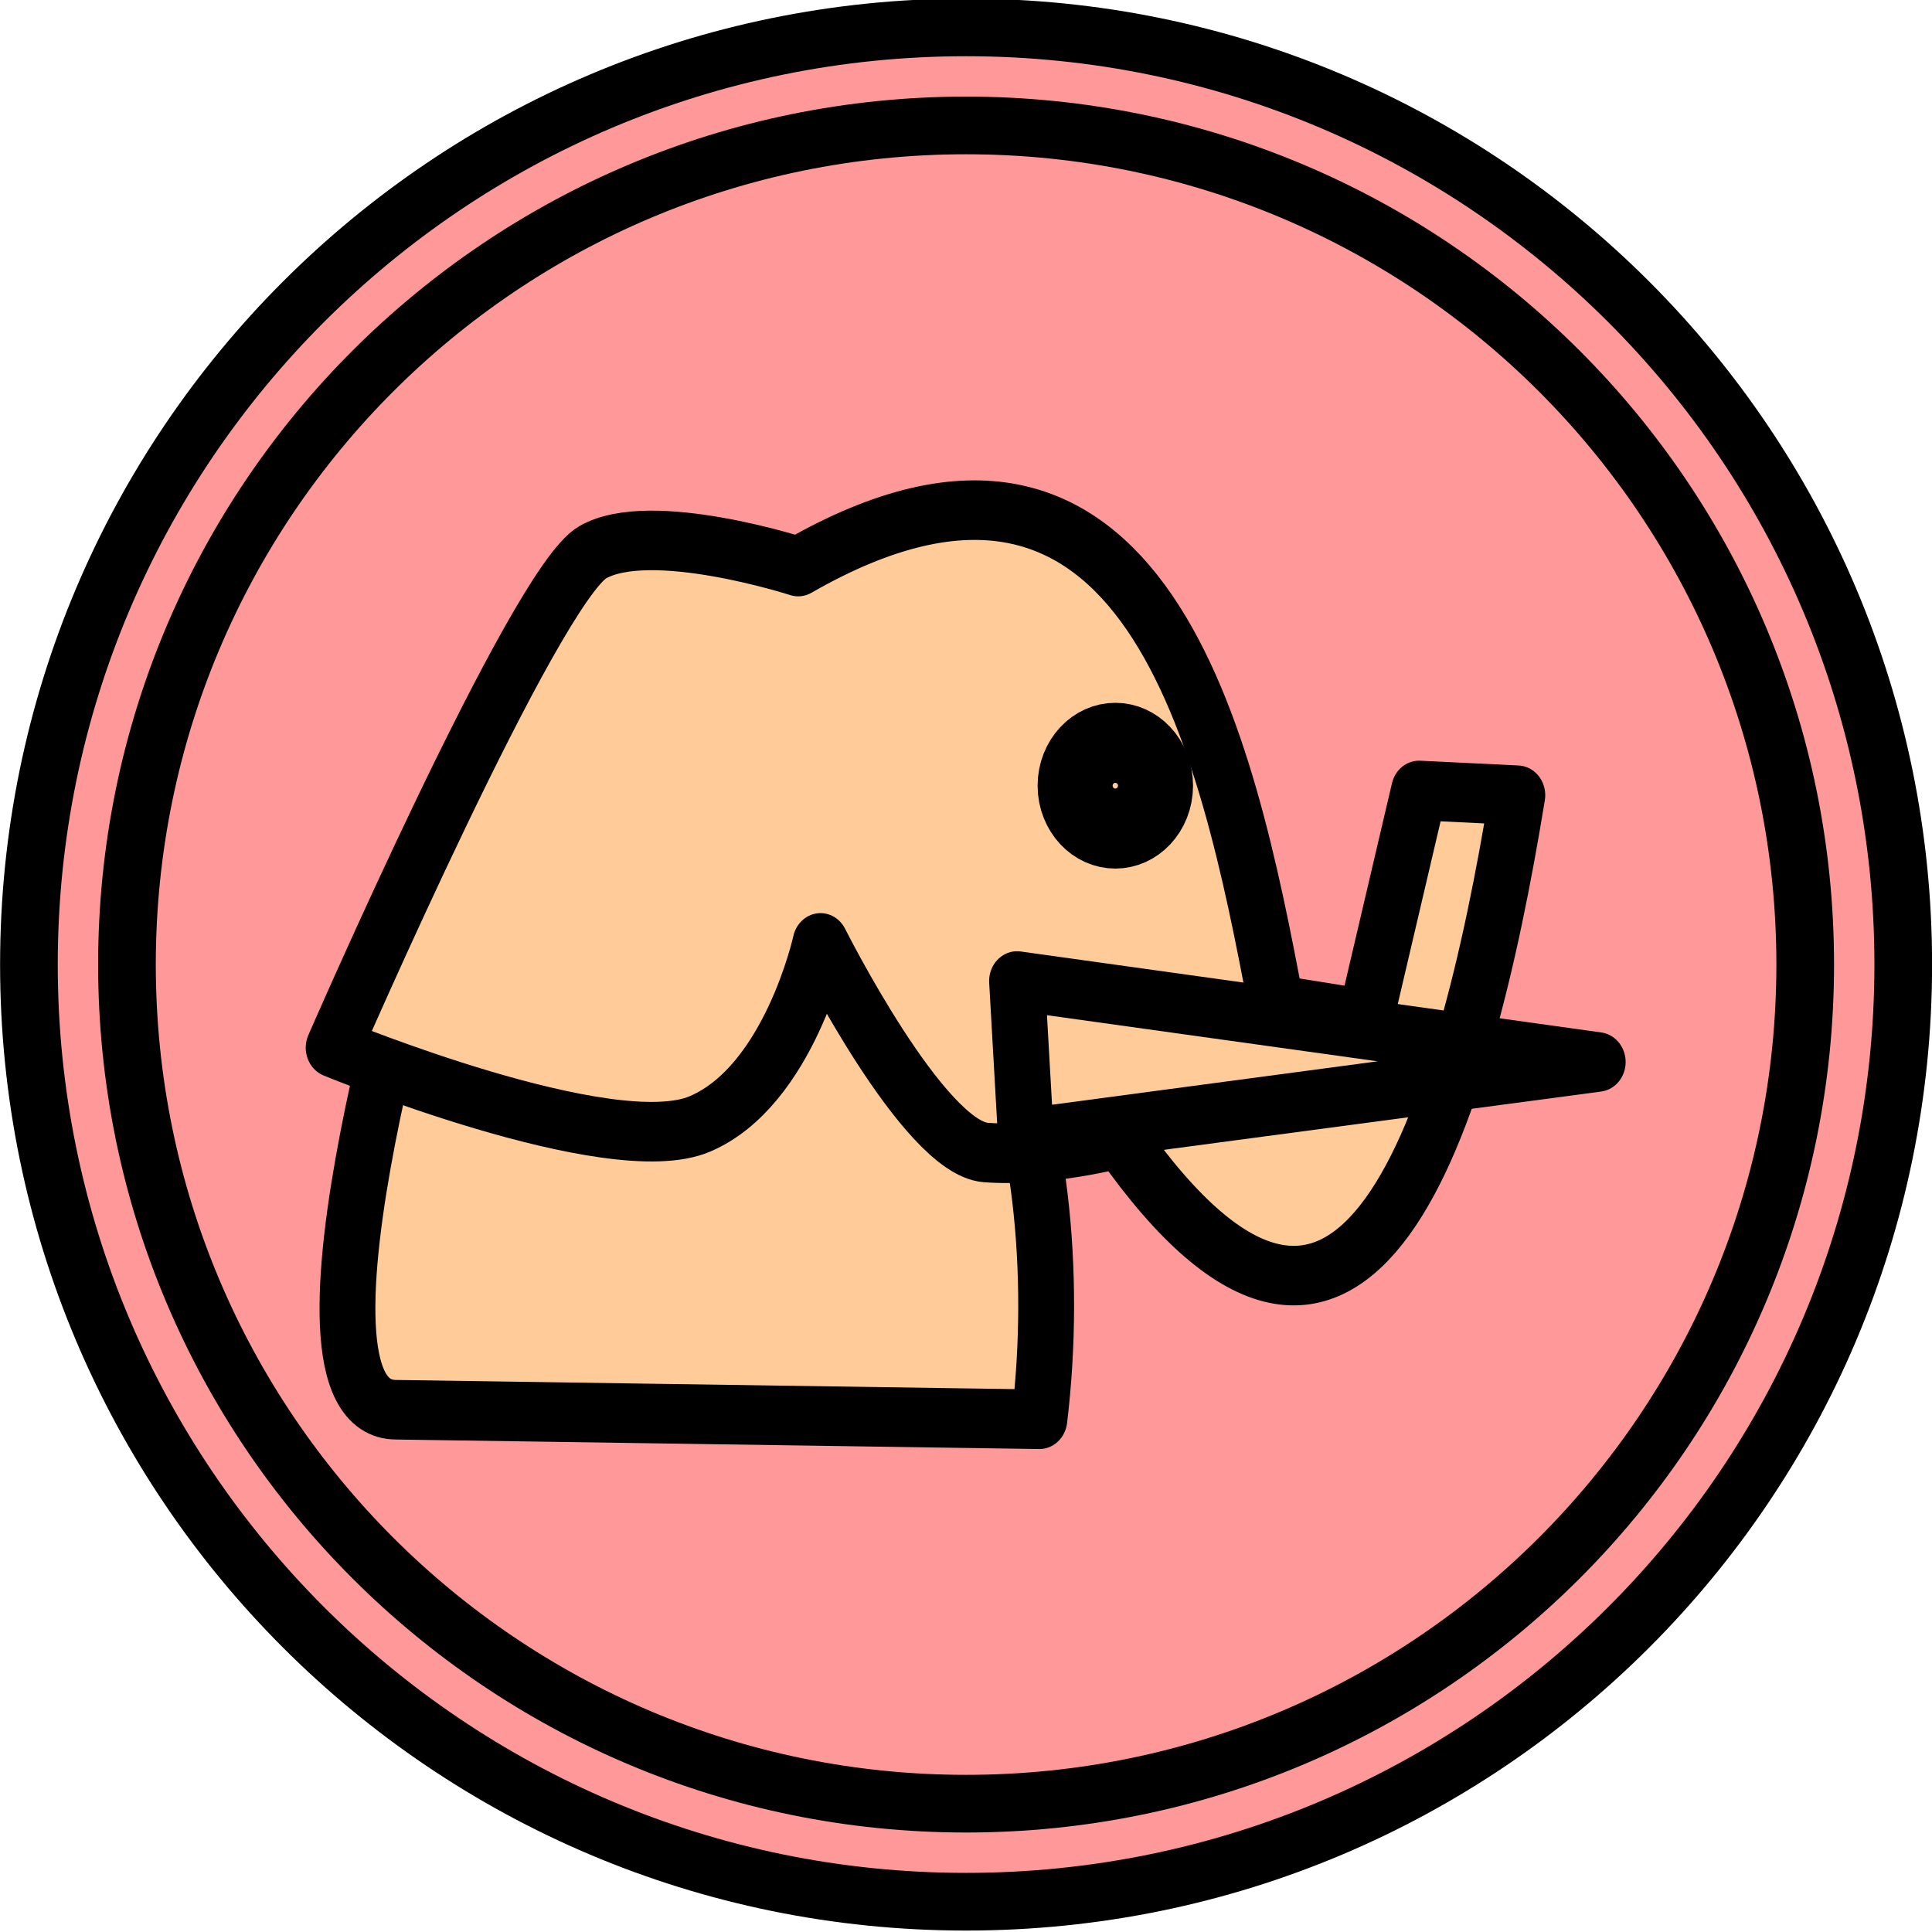
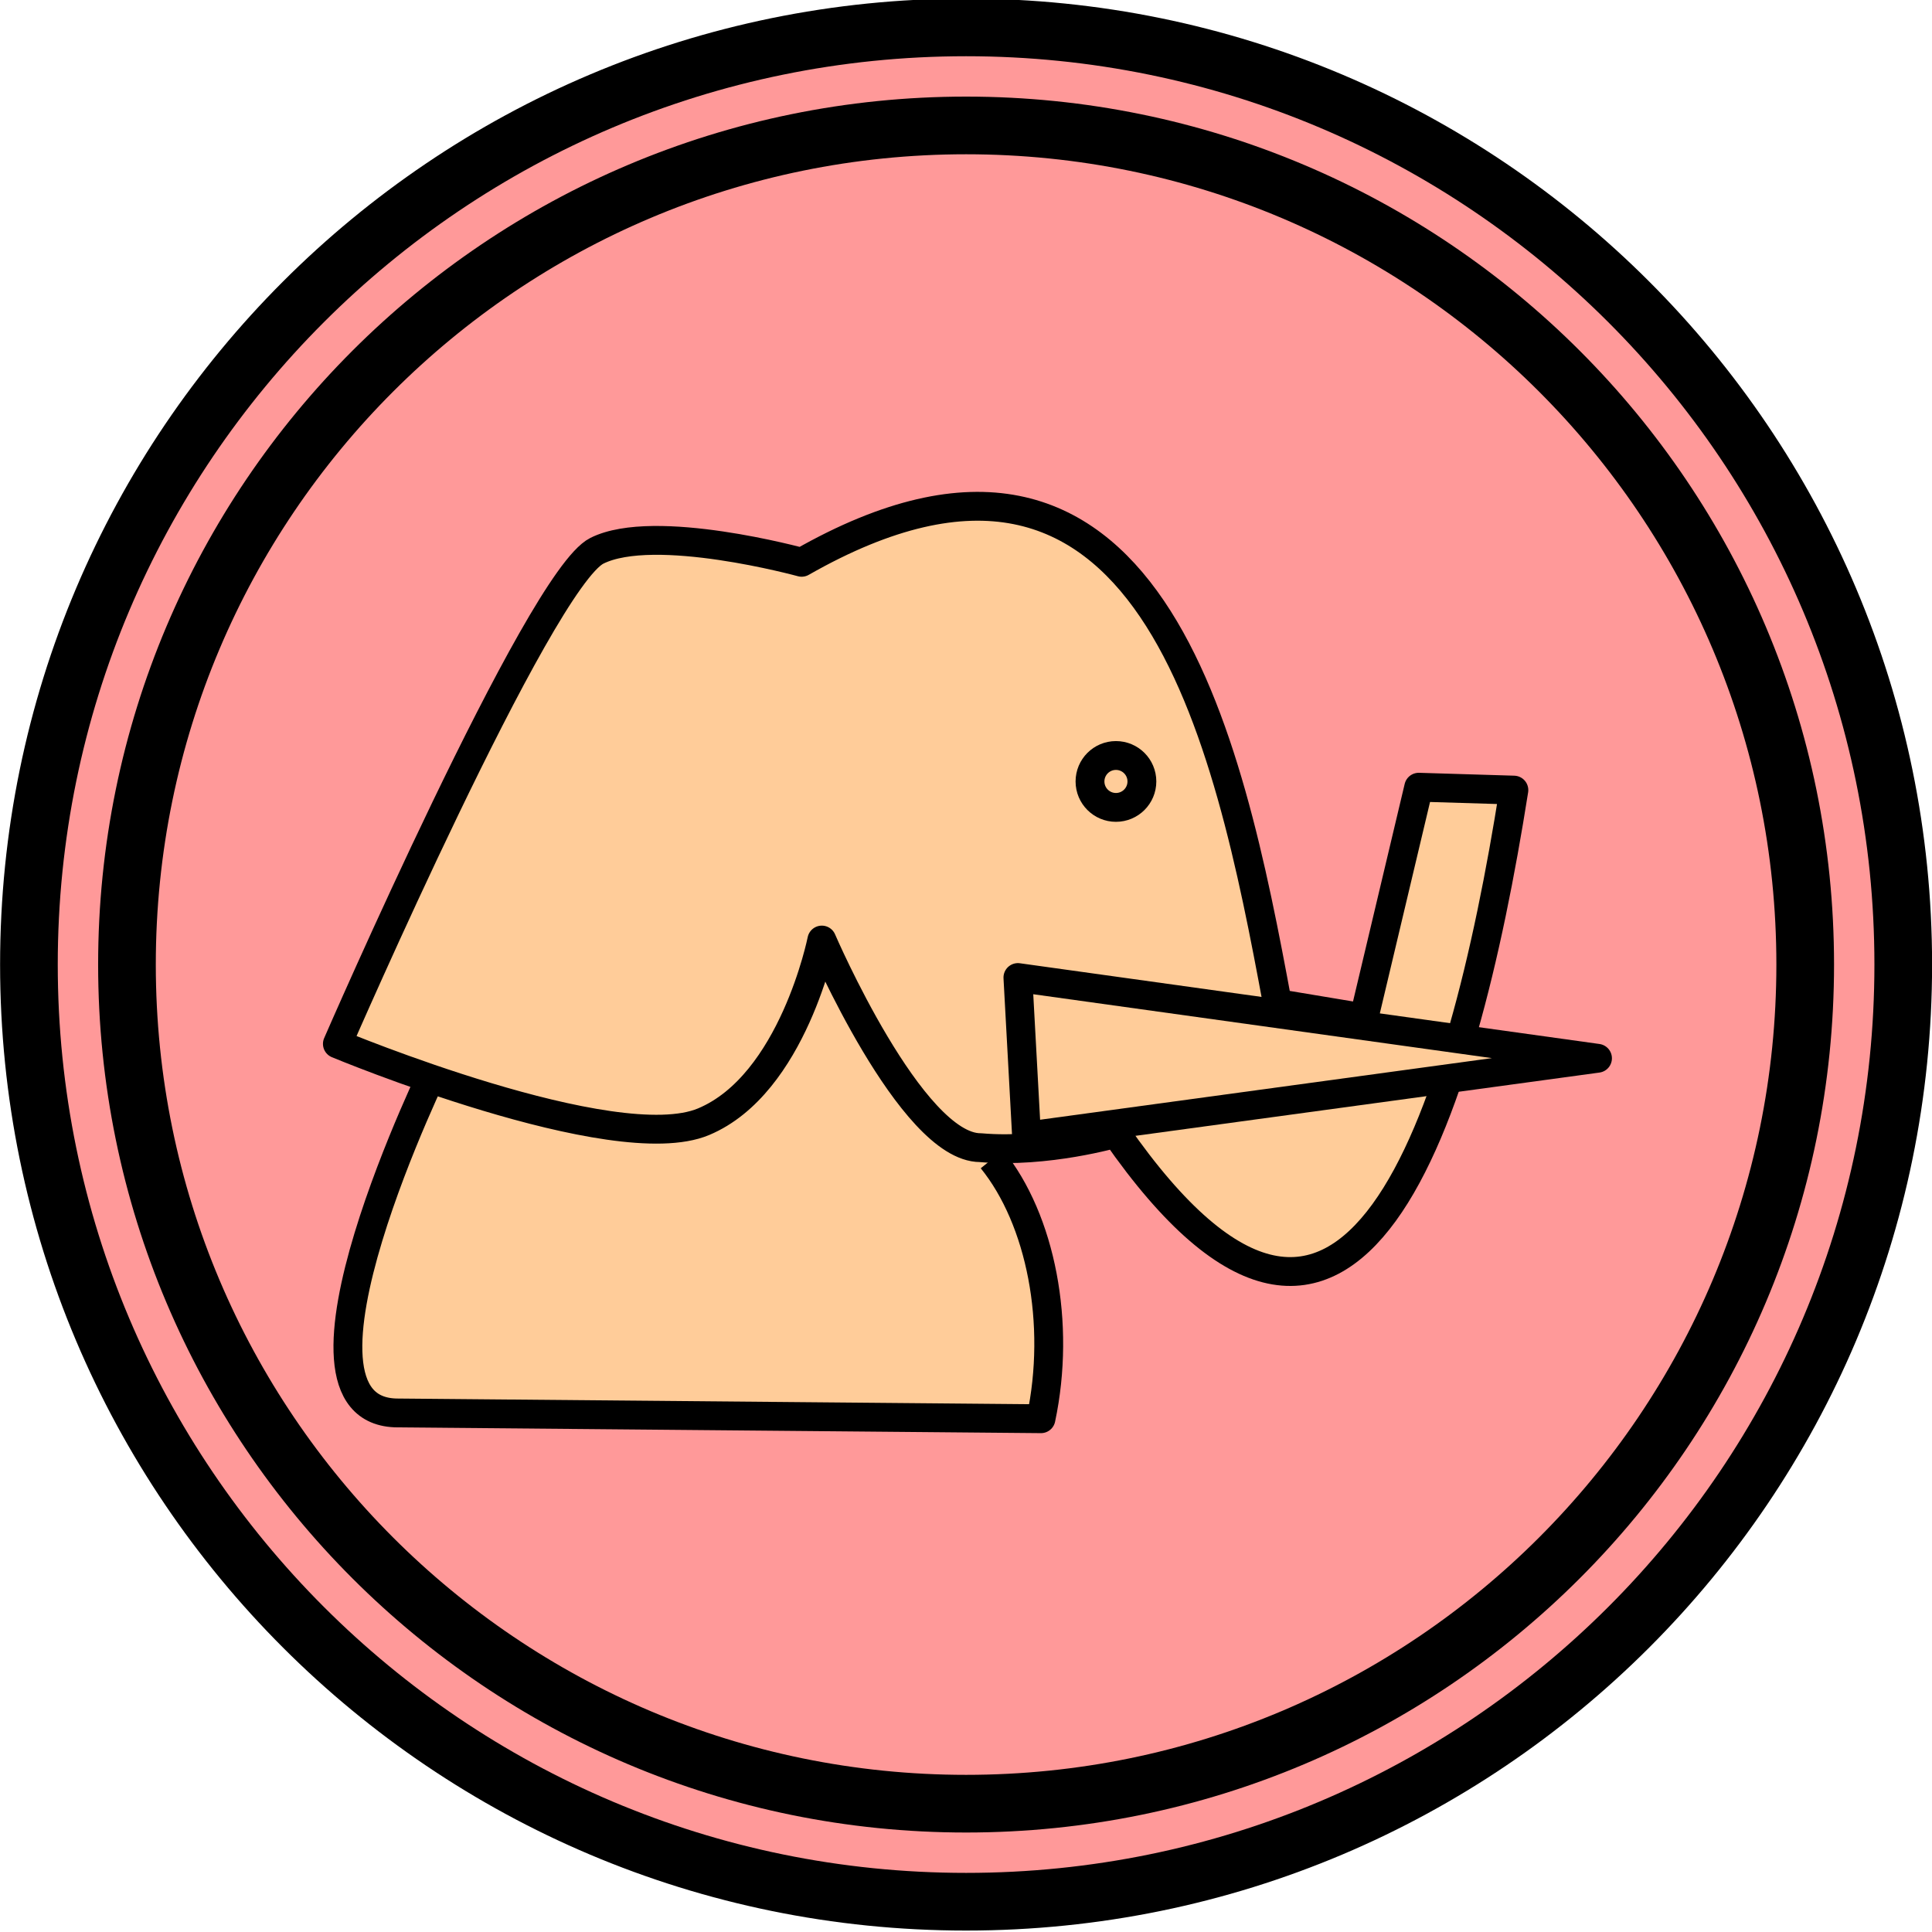
<svg xmlns="http://www.w3.org/2000/svg" version="1.1" id="Capa_1" x="0px" y="0px" viewBox="0 0 67 67" style="enable-background:new 0 0 67 67;" xml:space="preserve">
  <style type="text/css">
	.st0{fill:#FF9999;stroke:#000000;stroke-width:2;stroke-linecap:round;stroke-linejoin:bevel;}
	.st1{fill:none;stroke:#000000;stroke-width:2;stroke-linecap:round;stroke-linejoin:bevel;stroke-miterlimit:3.583;}
- 	.st2{fill:#FFCC99;stroke:#000000;stroke-width:1.25;stroke-linejoin:round;}
- 	.st3{fill:#FFCC99;stroke:#000000;stroke-width:1.68;stroke-linecap:round;stroke-linejoin:round;}
+ 	.st2{fill:#FFCC99;}
+ 	.st3{fill:#FFCC99;stroke:#000000;stroke-linejoin:round;}
+ 	.st4{fill:#FFCC99;stroke:#000000;stroke-linecap:round;stroke-linejoin:round;}
</style>
  <g transform="translate(-209.06 -10.25)">
    <g transform="translate(-19.937 .5)">
      <g>
        <circle class="st0" cx="262.5" cy="43.2" r="32.5" />
        <circle class="st1" cx="262.5" cy="43.2" r="29.1" />
      </g>
-       <g transform="matrix(0 1.652 -1.549 0 1259.5 -543.02)">
-         <g>
-           <path class="st2" d="M356,643.1c1.9-1.1,5.3-1.5,8.4-1.1l-0.2,14.4c0,2.9-11.4-0.9-11.4-0.9" />
-           <path class="st2" d="M354.4,646.9c0,0,3,0.7,3.8,2.7s-1.6,8.2-1.6,8.2s-9.7-4.5-10.4-5.8s0.3-4.6,0.3-4.6      c-4.2-7.8,3.7-9.6,9.2-10.7l0.3-2l-4.8-1.2l0.1-2.2c6.9,1.2,14.3,3.6,7.2,8.9c0,0,0.4,1.6,0.3,3S354.4,646.9,354.4,646.9      L354.4,646.9z" />
-           <path class="st2" d="M358.5,642.3l-1.6-12.8l-1.7,13L358.5,642.3z" />
-         </g>
-         <ellipse class="st3" cx="351.1" cy="640.3" rx="0.9" ry="0.9" />
-       </g>
    </g>
  </g>
+   <rect x="20.6" y="29.5" class="st2" width="13.6" height="12.1" />
+   <path class="st3" d="M34.4,40.2c1.7,2.1,2.4,5.7,1.7,9L13.8,49c-4.6,0,1.4-12.2,1.4-12.2" />
+   <path class="st3" d="M28.5,32.6c0,0-1,5-4.1,6.3s-12.7-2.7-12.7-2.7s7-16.1,9-17.1c2-1,7.1,0.4,7.1,0.4c12.1-6.9,14.8,6.1,16.5,15.3  l3,0.5l1.9-8l3.3,0.1c-1.8,11.4-5.6,23.7-13.8,11.9c0,0-2.4,0.7-4.7,0.5C31.6,39.8,28.5,32.6,28.5,32.6L28.5,32.6z" />
+   <path class="st3" d="M35.6,39.4l19.8-2.7l-20.1-2.8L35.6,39.4z" />
+   <ellipse class="st4" cx="38.7" cy="27.1" rx="0.9" ry="0.9" />
</svg>
